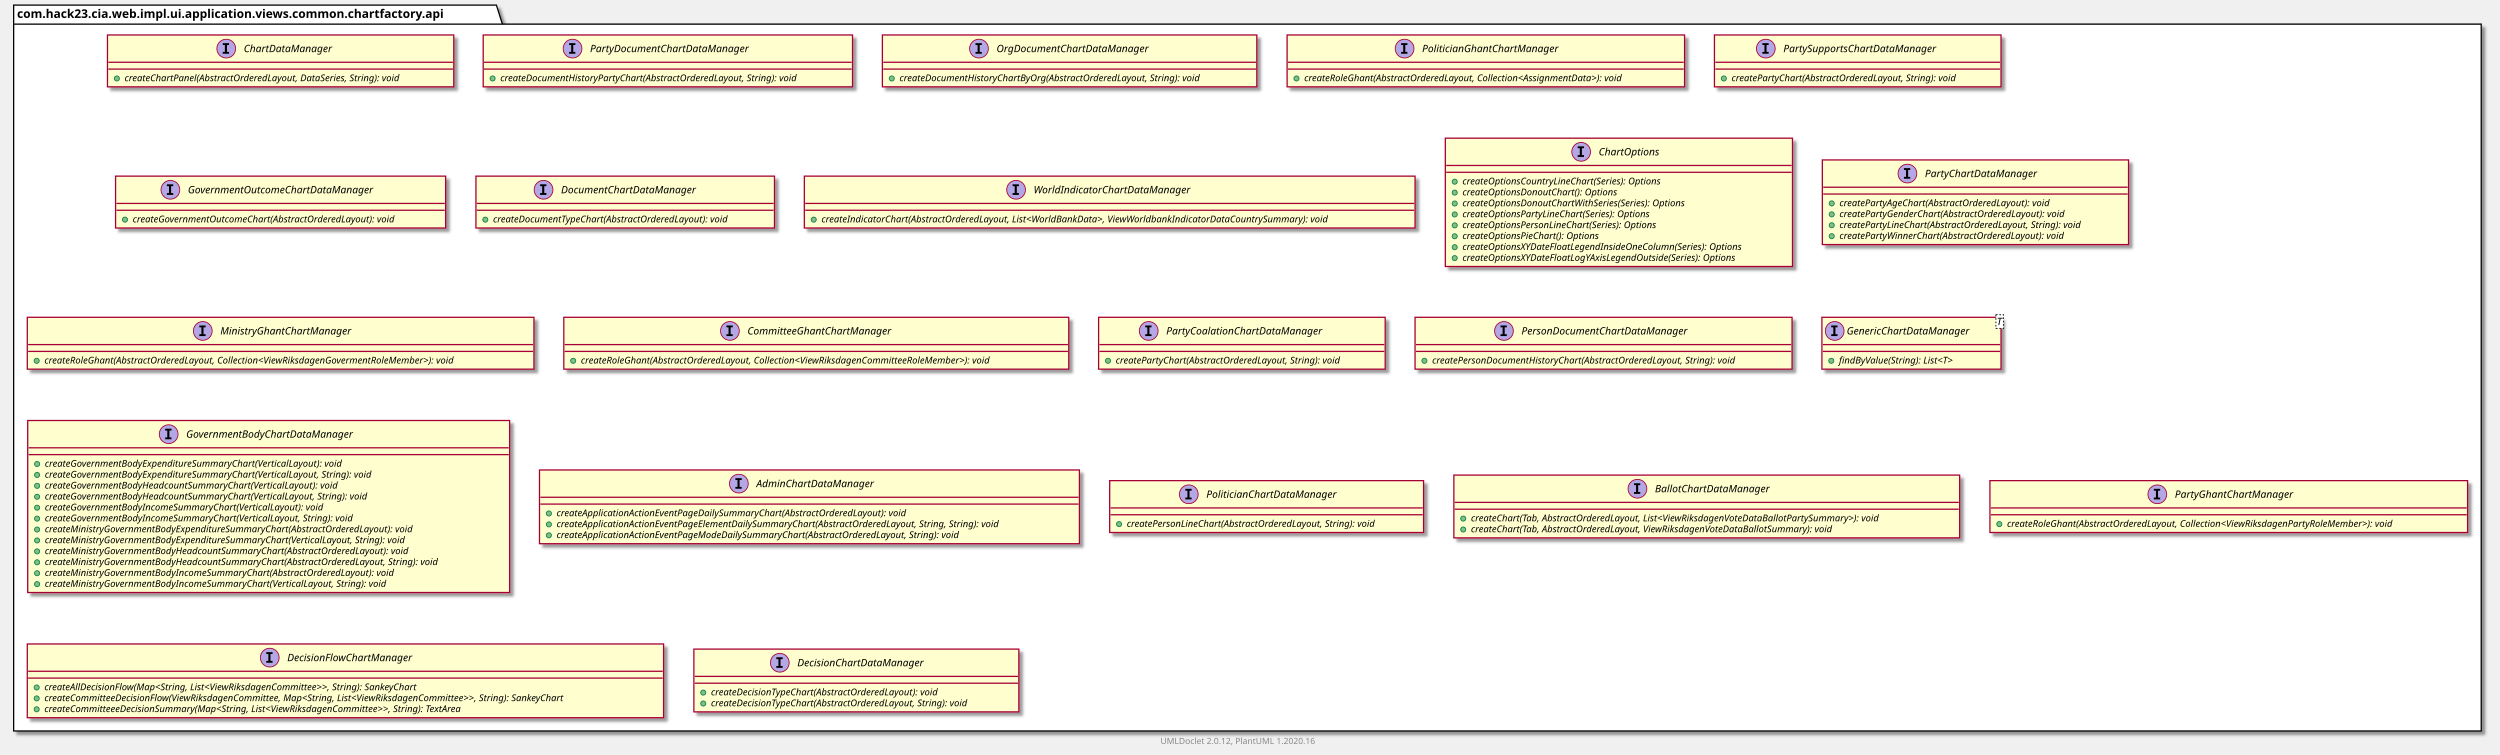
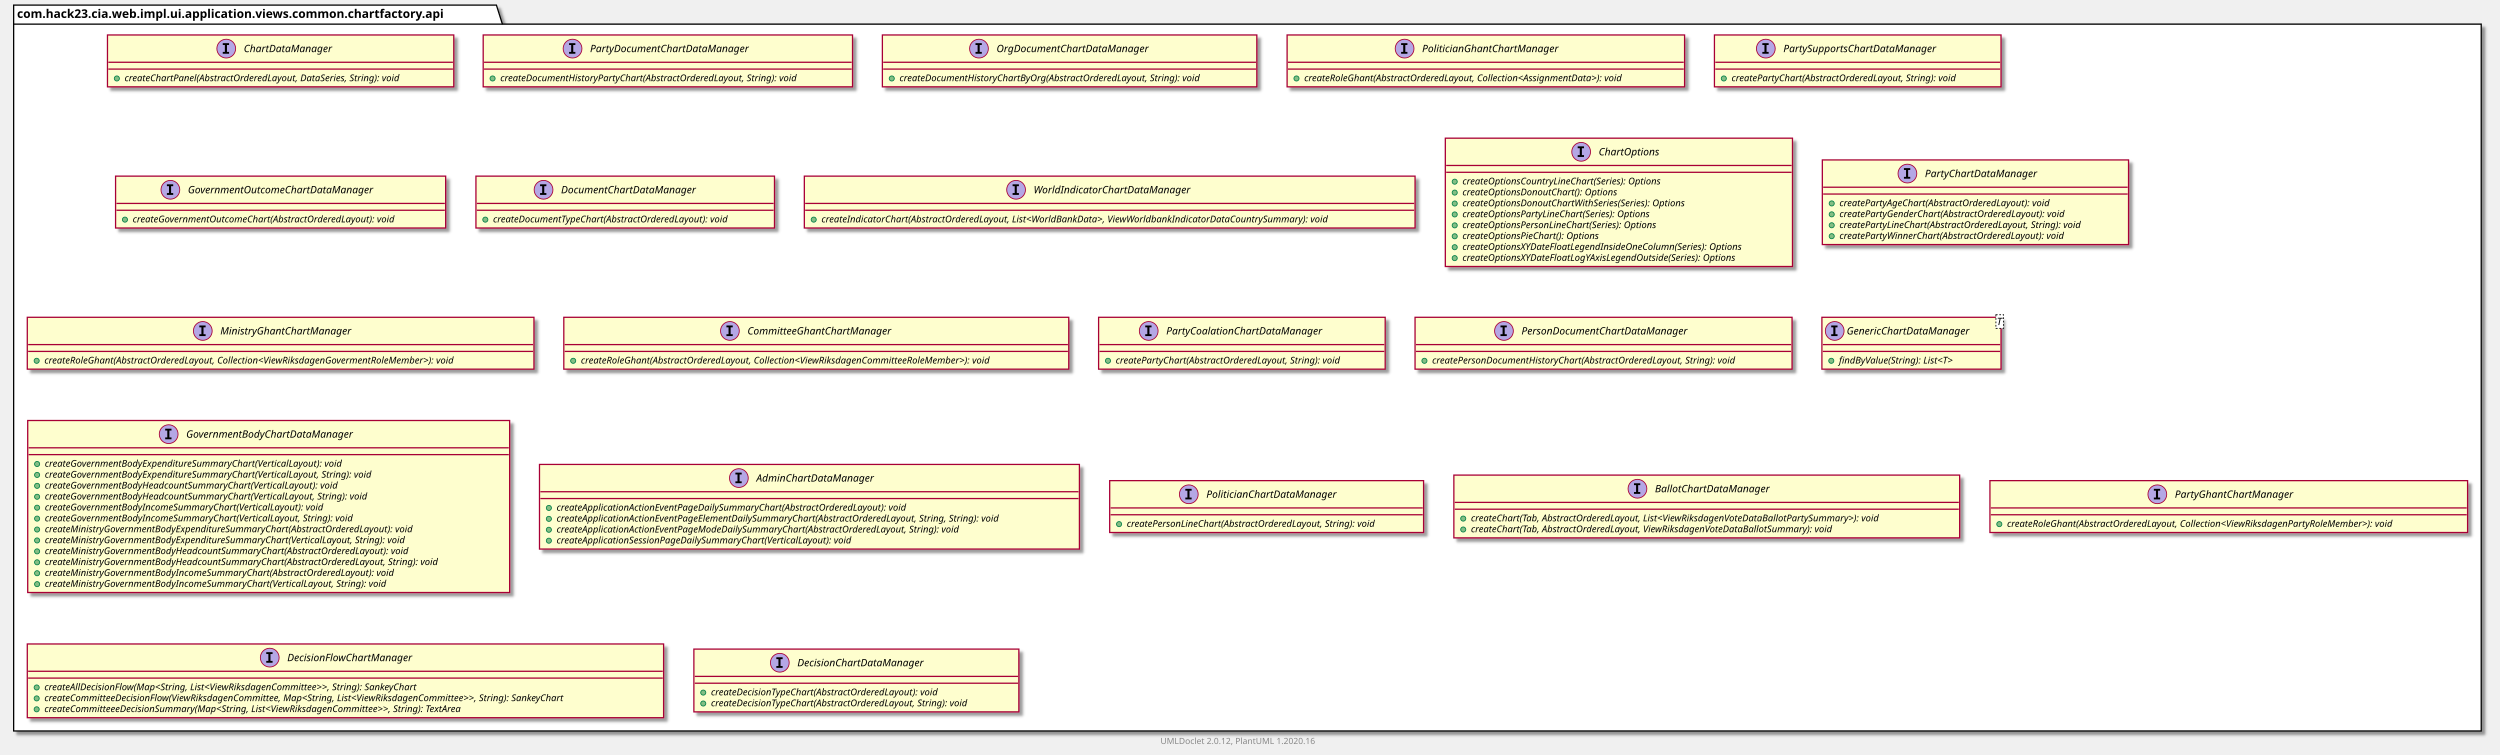
<svg xmlns="http://www.w3.org/2000/svg" xmlns:xlink="http://www.w3.org/1999/xlink" contentScriptType="application/ecmascript" contentStyleType="text/css" height="885px" preserveAspectRatio="none" style="width:2931px;height:885px;" version="1.1" viewBox="0 0 2931 885" width="2931px" zoomAndPan="magnify">
  <defs>
-     <filter height="300%" id="f14izfxw16un8t" width="300%" x="-1" y="-1">
+     <filter height="300%" id="fmtta8rznvios" width="300%" x="-1" y="-1">
      <feGaussianBlur result="blurOut" stdDeviation="2.0" />
      <feColorMatrix in="blurOut" result="blurOut2" type="matrix" values="0 0 0 0 0 0 0 0 0 0 0 0 0 0 0 0 0 0 .4 0" />
      <feOffset dx="4.0" dy="4.0" in="blurOut2" result="blurOut3" />
      <feBlend in="SourceGraphic" in2="blurOut3" mode="normal" />
    </filter>
  </defs>
  <g>
-     <polygon fill="#FFFFFF" filter="url(#f14izfxw16un8t)" points="16,6,582,6,589,28.297,2909,28.297,2909,857,16,857,16,6" style="stroke: #000000; stroke-width: 1.5;" />
+     <polygon fill="#FFFFFF" filter="url(#fmtta8rznvios)" points="16,6,582,6,589,28.297,2909,28.297,2909,857,16,857,16,6" style="stroke: #000000; stroke-width: 1.5;" />
    <line style="stroke: #000000; stroke-width: 1.5;" x1="16" x2="589" y1="28.297" y2="28.297" />
    <text fill="#000000" font-family="sans-serif" font-size="14" font-weight="bold" lengthAdjust="spacingAndGlyphs" textLength="560" x="20" y="20.995">com.hack23.cia.web.impl.ui.application.views.common.chartfactory.api</text>
    <a href="ChartDataManager.html" target="_top" title="ChartDataManager.html" xlink:actuate="onRequest" xlink:href="ChartDataManager.html" xlink:show="new" xlink:title="ChartDataManager.html" xlink:type="simple">
-       <rect codeLine="3" fill="#FEFECE" filter="url(#f14izfxw16un8t)" height="60.805" id="com.hack23.cia.web.impl.ui.application.views.common.chartfactory.api.ChartDataManager" style="stroke: #A80036; stroke-width: 1.5;" width="406" x="126" y="41" />
+       <rect codeLine="3" fill="#FEFECE" filter="url(#fmtta8rznvios)" height="60.805" id="com.hack23.cia.web.impl.ui.application.views.common.chartfactory.api.ChartDataManager" style="stroke: #A80036; stroke-width: 1.5;" width="406" x="126" y="41" />
      <ellipse cx="265.25" cy="57" fill="#B4A7E5" rx="11" ry="11" style="stroke: #A80036; stroke-width: 1.0;" />
      <path d="M261.172,52.766 L261.172,50.609 L268.562,50.609 L268.562,52.766 L266.094,52.766 L266.094,60.844 L268.562,60.844 L268.562,63 L261.172,63 L261.172,60.844 L263.641,60.844 L263.641,52.766 L261.172,52.766 Z " />
      <text fill="#000000" font-family="sans-serif" font-size="12" font-style="italic" lengthAdjust="spacingAndGlyphs" textLength="119" x="285.75" y="61.154">ChartDataManager</text>
      <line style="stroke: #A80036; stroke-width: 1.5;" x1="127" x2="531" y1="73" y2="73" />
      <line style="stroke: #A80036; stroke-width: 1.5;" x1="127" x2="531" y1="81" y2="81" />
      <ellipse cx="137" cy="92" fill="#84BE84" rx="3" ry="3" style="stroke: #038048; stroke-width: 1.0;" />
      <text fill="#000000" font-family="sans-serif" font-size="11" font-style="italic" lengthAdjust="spacingAndGlyphs" textLength="380" x="146" y="95.21">createChartPanel(AbstractOrderedLayout, DataSeries, String): void</text>
    </a>
    <a href="PartyDocumentChartDataManager.html" target="_top" title="PartyDocumentChartDataManager.html" xlink:actuate="onRequest" xlink:href="PartyDocumentChartDataManager.html" xlink:show="new" xlink:title="PartyDocumentChartDataManager.html" xlink:type="simple">
-       <rect codeLine="7" fill="#FEFECE" filter="url(#f14izfxw16un8t)" height="60.805" id="com.hack23.cia.web.impl.ui.application.views.common.chartfactory.api.PartyDocumentChartDataManager" style="stroke: #A80036; stroke-width: 1.5;" width="433" x="566.5" y="41" />
+       <rect codeLine="7" fill="#FEFECE" filter="url(#fmtta8rznvios)" height="60.805" id="com.hack23.cia.web.impl.ui.application.views.common.chartfactory.api.PartyDocumentChartDataManager" style="stroke: #A80036; stroke-width: 1.5;" width="433" x="566.5" y="41" />
      <ellipse cx="671.25" cy="57" fill="#B4A7E5" rx="11" ry="11" style="stroke: #A80036; stroke-width: 1.0;" />
      <path d="M667.172,52.766 L667.172,50.609 L674.562,50.609 L674.562,52.766 L672.094,52.766 L672.094,60.844 L674.562,60.844 L674.562,63 L667.172,63 L667.172,60.844 L669.641,60.844 L669.641,52.766 L667.172,52.766 Z " />
      <text fill="#000000" font-family="sans-serif" font-size="12" font-style="italic" lengthAdjust="spacingAndGlyphs" textLength="215" x="691.75" y="61.154">PartyDocumentChartDataManager</text>
      <line style="stroke: #A80036; stroke-width: 1.5;" x1="567.5" x2="998.5" y1="73" y2="73" />
      <line style="stroke: #A80036; stroke-width: 1.5;" x1="567.5" x2="998.5" y1="81" y2="81" />
      <ellipse cx="577.5" cy="92" fill="#84BE84" rx="3" ry="3" style="stroke: #038048; stroke-width: 1.0;" />
      <text fill="#000000" font-family="sans-serif" font-size="11" font-style="italic" lengthAdjust="spacingAndGlyphs" textLength="407" x="586.5" y="95.21">createDocumentHistoryPartyChart(AbstractOrderedLayout, String): void</text>
    </a>
    <a href="OrgDocumentChartDataManager.html" target="_top" title="OrgDocumentChartDataManager.html" xlink:actuate="onRequest" xlink:href="OrgDocumentChartDataManager.html" xlink:show="new" xlink:title="OrgDocumentChartDataManager.html" xlink:type="simple">
-       <rect codeLine="11" fill="#FEFECE" filter="url(#f14izfxw16un8t)" height="60.805" id="com.hack23.cia.web.impl.ui.application.views.common.chartfactory.api.OrgDocumentChartDataManager" style="stroke: #A80036; stroke-width: 1.5;" width="439" x="1034.5" y="41" />
+       <rect codeLine="11" fill="#FEFECE" filter="url(#fmtta8rznvios)" height="60.805" id="com.hack23.cia.web.impl.ui.application.views.common.chartfactory.api.OrgDocumentChartDataManager" style="stroke: #A80036; stroke-width: 1.5;" width="439" x="1034.5" y="41" />
      <ellipse cx="1147.75" cy="57" fill="#B4A7E5" rx="11" ry="11" style="stroke: #A80036; stroke-width: 1.0;" />
      <path d="M1143.672,52.766 L1143.672,50.609 L1151.062,50.609 L1151.062,52.766 L1148.594,52.766 L1148.594,60.844 L1151.062,60.844 L1151.062,63 L1143.672,63 L1143.672,60.844 L1146.141,60.844 L1146.141,52.766 L1143.672,52.766 Z " />
      <text fill="#000000" font-family="sans-serif" font-size="12" font-style="italic" lengthAdjust="spacingAndGlyphs" textLength="204" x="1168.25" y="61.154">OrgDocumentChartDataManager</text>
      <line style="stroke: #A80036; stroke-width: 1.5;" x1="1035.5" x2="1472.5" y1="73" y2="73" />
      <line style="stroke: #A80036; stroke-width: 1.5;" x1="1035.5" x2="1472.5" y1="81" y2="81" />
      <ellipse cx="1045.5" cy="92" fill="#84BE84" rx="3" ry="3" style="stroke: #038048; stroke-width: 1.0;" />
      <text fill="#000000" font-family="sans-serif" font-size="11" font-style="italic" lengthAdjust="spacingAndGlyphs" textLength="413" x="1054.5" y="95.21">createDocumentHistoryChartByOrg(AbstractOrderedLayout, String): void</text>
    </a>
    <a href="PoliticianGhantChartManager.html" target="_top" title="PoliticianGhantChartManager.html" xlink:actuate="onRequest" xlink:href="PoliticianGhantChartManager.html" xlink:show="new" xlink:title="PoliticianGhantChartManager.html" xlink:type="simple">
-       <rect codeLine="15" fill="#FEFECE" filter="url(#f14izfxw16un8t)" height="60.805" id="com.hack23.cia.web.impl.ui.application.views.common.chartfactory.api.PoliticianGhantChartManager" style="stroke: #A80036; stroke-width: 1.5;" width="466" x="1509" y="41" />
+       <rect codeLine="15" fill="#FEFECE" filter="url(#fmtta8rznvios)" height="60.805" id="com.hack23.cia.web.impl.ui.application.views.common.chartfactory.api.PoliticianGhantChartManager" style="stroke: #A80036; stroke-width: 1.5;" width="466" x="1509" y="41" />
      <ellipse cx="1646.75" cy="57" fill="#B4A7E5" rx="11" ry="11" style="stroke: #A80036; stroke-width: 1.0;" />
      <path d="M1642.672,52.766 L1642.672,50.609 L1650.062,50.609 L1650.062,52.766 L1647.594,52.766 L1647.594,60.844 L1650.062,60.844 L1650.062,63 L1642.672,63 L1642.672,60.844 L1645.141,60.844 L1645.141,52.766 L1642.672,52.766 Z " />
      <text fill="#000000" font-family="sans-serif" font-size="12" font-style="italic" lengthAdjust="spacingAndGlyphs" textLength="182" x="1667.25" y="61.154">PoliticianGhantChartManager</text>
      <line style="stroke: #A80036; stroke-width: 1.5;" x1="1510" x2="1974" y1="73" y2="73" />
      <line style="stroke: #A80036; stroke-width: 1.5;" x1="1510" x2="1974" y1="81" y2="81" />
      <ellipse cx="1520" cy="92" fill="#84BE84" rx="3" ry="3" style="stroke: #038048; stroke-width: 1.0;" />
      <text fill="#000000" font-family="sans-serif" font-size="11" font-style="italic" lengthAdjust="spacingAndGlyphs" textLength="440" x="1529" y="95.21">createRoleGhant(AbstractOrderedLayout, Collection&lt;AssignmentData&gt;): void</text>
    </a>
    <a href="PartySupportsChartDataManager.html" target="_top" title="PartySupportsChartDataManager.html" xlink:actuate="onRequest" xlink:href="PartySupportsChartDataManager.html" xlink:show="new" xlink:title="PartySupportsChartDataManager.html" xlink:type="simple">
-       <rect codeLine="19" fill="#FEFECE" filter="url(#f14izfxw16un8t)" height="60.805" id="com.hack23.cia.web.impl.ui.application.views.common.chartfactory.api.PartySupportsChartDataManager" style="stroke: #A80036; stroke-width: 1.5;" width="336" x="2010" y="41" />
+       <rect codeLine="19" fill="#FEFECE" filter="url(#fmtta8rznvios)" height="60.805" id="com.hack23.cia.web.impl.ui.application.views.common.chartfactory.api.PartySupportsChartDataManager" style="stroke: #A80036; stroke-width: 1.5;" width="336" x="2010" y="41" />
      <ellipse cx="2070.25" cy="57" fill="#B4A7E5" rx="11" ry="11" style="stroke: #A80036; stroke-width: 1.0;" />
      <path d="M2066.172,52.766 L2066.172,50.609 L2073.562,50.609 L2073.562,52.766 L2071.094,52.766 L2071.094,60.844 L2073.562,60.844 L2073.562,63 L2066.172,63 L2066.172,60.844 L2068.641,60.844 L2068.641,52.766 L2066.172,52.766 Z " />
      <text fill="#000000" font-family="sans-serif" font-size="12" font-style="italic" lengthAdjust="spacingAndGlyphs" textLength="207" x="2090.75" y="61.154">PartySupportsChartDataManager</text>
      <line style="stroke: #A80036; stroke-width: 1.5;" x1="2011" x2="2345" y1="73" y2="73" />
      <line style="stroke: #A80036; stroke-width: 1.5;" x1="2011" x2="2345" y1="81" y2="81" />
      <ellipse cx="2021" cy="92" fill="#84BE84" rx="3" ry="3" style="stroke: #038048; stroke-width: 1.0;" />
      <text fill="#000000" font-family="sans-serif" font-size="11" font-style="italic" lengthAdjust="spacingAndGlyphs" textLength="310" x="2030" y="95.21">createPartyChart(AbstractOrderedLayout, String): void</text>
    </a>
    <a href="GovernmentOutcomeChartDataManager.html" target="_top" title="GovernmentOutcomeChartDataManager.html" xlink:actuate="onRequest" xlink:href="GovernmentOutcomeChartDataManager.html" xlink:show="new" xlink:title="GovernmentOutcomeChartDataManager.html" xlink:type="simple">
-       <rect codeLine="23" fill="#FEFECE" filter="url(#f14izfxw16un8t)" height="60.805" id="com.hack23.cia.web.impl.ui.application.views.common.chartfactory.api.GovernmentOutcomeChartDataManager" style="stroke: #A80036; stroke-width: 1.5;" width="387" x="135.5" y="206.5" />
+       <rect codeLine="23" fill="#FEFECE" filter="url(#fmtta8rznvios)" height="60.805" id="com.hack23.cia.web.impl.ui.application.views.common.chartfactory.api.GovernmentOutcomeChartDataManager" style="stroke: #A80036; stroke-width: 1.5;" width="387" x="135.5" y="206.5" />
      <ellipse cx="199.75" cy="222.5" fill="#B4A7E5" rx="11" ry="11" style="stroke: #A80036; stroke-width: 1.0;" />
      <path d="M195.672,218.266 L195.672,216.109 L203.062,216.109 L203.062,218.266 L200.594,218.266 L200.594,226.344 L203.062,226.344 L203.062,228.5 L195.672,228.5 L195.672,226.344 L198.141,226.344 L198.141,218.266 L195.672,218.266 Z " />
      <text fill="#000000" font-family="sans-serif" font-size="12" font-style="italic" lengthAdjust="spacingAndGlyphs" textLength="250" x="220.25" y="226.654">GovernmentOutcomeChartDataManager</text>
      <line style="stroke: #A80036; stroke-width: 1.5;" x1="136.5" x2="521.5" y1="238.5" y2="238.5" />
      <line style="stroke: #A80036; stroke-width: 1.5;" x1="136.5" x2="521.5" y1="246.5" y2="246.5" />
      <ellipse cx="146.5" cy="257.5" fill="#84BE84" rx="3" ry="3" style="stroke: #038048; stroke-width: 1.0;" />
      <text fill="#000000" font-family="sans-serif" font-size="11" font-style="italic" lengthAdjust="spacingAndGlyphs" textLength="361" x="155.5" y="260.71">createGovernmentOutcomeChart(AbstractOrderedLayout): void</text>
    </a>
    <a href="DocumentChartDataManager.html" target="_top" title="DocumentChartDataManager.html" xlink:actuate="onRequest" xlink:href="DocumentChartDataManager.html" xlink:show="new" xlink:title="DocumentChartDataManager.html" xlink:type="simple">
-       <rect codeLine="27" fill="#FEFECE" filter="url(#f14izfxw16un8t)" height="60.805" id="com.hack23.cia.web.impl.ui.application.views.common.chartfactory.api.DocumentChartDataManager" style="stroke: #A80036; stroke-width: 1.5;" width="350" x="558" y="206.5" />
+       <rect codeLine="27" fill="#FEFECE" filter="url(#fmtta8rznvios)" height="60.805" id="com.hack23.cia.web.impl.ui.application.views.common.chartfactory.api.DocumentChartDataManager" style="stroke: #A80036; stroke-width: 1.5;" width="350" x="558" y="206.5" />
      <ellipse cx="637.25" cy="222.5" fill="#B4A7E5" rx="11" ry="11" style="stroke: #A80036; stroke-width: 1.0;" />
      <path d="M633.172,218.266 L633.172,216.109 L640.562,216.109 L640.562,218.266 L638.094,218.266 L638.094,226.344 L640.562,226.344 L640.562,228.5 L633.172,228.5 L633.172,226.344 L635.641,226.344 L635.641,218.266 L633.172,218.266 Z " />
      <text fill="#000000" font-family="sans-serif" font-size="12" font-style="italic" lengthAdjust="spacingAndGlyphs" textLength="183" x="657.75" y="226.654">DocumentChartDataManager</text>
      <line style="stroke: #A80036; stroke-width: 1.5;" x1="559" x2="907" y1="238.5" y2="238.5" />
      <line style="stroke: #A80036; stroke-width: 1.5;" x1="559" x2="907" y1="246.5" y2="246.5" />
      <ellipse cx="569" cy="257.5" fill="#84BE84" rx="3" ry="3" style="stroke: #038048; stroke-width: 1.0;" />
      <text fill="#000000" font-family="sans-serif" font-size="11" font-style="italic" lengthAdjust="spacingAndGlyphs" textLength="324" x="578" y="260.71">createDocumentTypeChart(AbstractOrderedLayout): void</text>
    </a>
    <a href="WorldIndicatorChartDataManager.html" target="_top" title="WorldIndicatorChartDataManager.html" xlink:actuate="onRequest" xlink:href="WorldIndicatorChartDataManager.html" xlink:show="new" xlink:title="WorldIndicatorChartDataManager.html" xlink:type="simple">
-       <rect codeLine="31" fill="#FEFECE" filter="url(#f14izfxw16un8t)" height="60.805" id="com.hack23.cia.web.impl.ui.application.views.common.chartfactory.api.WorldIndicatorChartDataManager" style="stroke: #A80036; stroke-width: 1.5;" width="716" x="943" y="206.5" />
+       <rect codeLine="31" fill="#FEFECE" filter="url(#fmtta8rznvios)" height="60.805" id="com.hack23.cia.web.impl.ui.application.views.common.chartfactory.api.WorldIndicatorChartDataManager" style="stroke: #A80036; stroke-width: 1.5;" width="716" x="943" y="206.5" />
      <ellipse cx="1191.25" cy="222.5" fill="#B4A7E5" rx="11" ry="11" style="stroke: #A80036; stroke-width: 1.0;" />
      <path d="M1187.172,218.266 L1187.172,216.109 L1194.562,216.109 L1194.562,218.266 L1192.094,218.266 L1192.094,226.344 L1194.562,226.344 L1194.562,228.5 L1187.172,228.5 L1187.172,226.344 L1189.641,226.344 L1189.641,218.266 L1187.172,218.266 Z " />
      <text fill="#000000" font-family="sans-serif" font-size="12" font-style="italic" lengthAdjust="spacingAndGlyphs" textLength="211" x="1211.75" y="226.654">WorldIndicatorChartDataManager</text>
      <line style="stroke: #A80036; stroke-width: 1.5;" x1="944" x2="1658" y1="238.5" y2="238.5" />
      <line style="stroke: #A80036; stroke-width: 1.5;" x1="944" x2="1658" y1="246.5" y2="246.5" />
      <ellipse cx="954" cy="257.5" fill="#84BE84" rx="3" ry="3" style="stroke: #038048; stroke-width: 1.0;" />
      <text fill="#000000" font-family="sans-serif" font-size="11" font-style="italic" lengthAdjust="spacingAndGlyphs" textLength="690" x="963" y="260.71">createIndicatorChart(AbstractOrderedLayout, List&lt;WorldBankData&gt;, ViewWorldbankIndicatorDataCountrySummary): void</text>
    </a>
    <a href="ChartOptions.html" target="_top" title="ChartOptions.html" xlink:actuate="onRequest" xlink:href="ChartOptions.html" xlink:show="new" xlink:title="ChartOptions.html" xlink:type="simple">
-       <rect codeLine="35" fill="#FEFECE" filter="url(#f14izfxw16un8t)" height="150.438" id="com.hack23.cia.web.impl.ui.application.views.common.chartfactory.api.ChartOptions" style="stroke: #A80036; stroke-width: 1.5;" width="407" x="1694.5" y="162" />
+       <rect codeLine="35" fill="#FEFECE" filter="url(#fmtta8rznvios)" height="150.438" id="com.hack23.cia.web.impl.ui.application.views.common.chartfactory.api.ChartOptions" style="stroke: #A80036; stroke-width: 1.5;" width="407" x="1694.5" y="162" />
      <ellipse cx="1853.75" cy="178" fill="#B4A7E5" rx="11" ry="11" style="stroke: #A80036; stroke-width: 1.0;" />
      <path d="M1849.672,173.766 L1849.672,171.609 L1857.062,171.609 L1857.062,173.766 L1854.594,173.766 L1854.594,181.844 L1857.062,181.844 L1857.062,184 L1849.672,184 L1849.672,181.844 L1852.141,181.844 L1852.141,173.766 L1849.672,173.766 Z " />
      <text fill="#000000" font-family="sans-serif" font-size="12" font-style="italic" lengthAdjust="spacingAndGlyphs" textLength="80" x="1874.25" y="182.154">ChartOptions</text>
      <line style="stroke: #A80036; stroke-width: 1.5;" x1="1695.5" x2="2100.5" y1="194" y2="194" />
      <line style="stroke: #A80036; stroke-width: 1.5;" x1="1695.5" x2="2100.5" y1="202" y2="202" />
      <ellipse cx="1705.5" cy="213" fill="#84BE84" rx="3" ry="3" style="stroke: #038048; stroke-width: 1.0;" />
      <text fill="#000000" font-family="sans-serif" font-size="11" font-style="italic" lengthAdjust="spacingAndGlyphs" textLength="272" x="1714.5" y="216.21">createOptionsCountryLineChart(Series): Options</text>
      <ellipse cx="1705.5" cy="225.805" fill="#84BE84" rx="3" ry="3" style="stroke: #038048; stroke-width: 1.0;" />
      <text fill="#000000" font-family="sans-serif" font-size="11" font-style="italic" lengthAdjust="spacingAndGlyphs" textLength="209" x="1714.5" y="229.015">createOptionsDonoutChart(): Options</text>
      <ellipse cx="1705.5" cy="238.609" fill="#84BE84" rx="3" ry="3" style="stroke: #038048; stroke-width: 1.0;" />
      <text fill="#000000" font-family="sans-serif" font-size="11" font-style="italic" lengthAdjust="spacingAndGlyphs" textLength="304" x="1714.5" y="241.82">createOptionsDonoutChartWithSeries(Series): Options</text>
      <ellipse cx="1705.5" cy="251.414" fill="#84BE84" rx="3" ry="3" style="stroke: #038048; stroke-width: 1.0;" />
      <text fill="#000000" font-family="sans-serif" font-size="11" font-style="italic" lengthAdjust="spacingAndGlyphs" textLength="257" x="1714.5" y="254.625">createOptionsPartyLineChart(Series): Options</text>
      <ellipse cx="1705.5" cy="264.219" fill="#84BE84" rx="3" ry="3" style="stroke: #038048; stroke-width: 1.0;" />
      <text fill="#000000" font-family="sans-serif" font-size="11" font-style="italic" lengthAdjust="spacingAndGlyphs" textLength="266" x="1714.5" y="267.429">createOptionsPersonLineChart(Series): Options</text>
      <ellipse cx="1705.5" cy="277.023" fill="#84BE84" rx="3" ry="3" style="stroke: #038048; stroke-width: 1.0;" />
      <text fill="#000000" font-family="sans-serif" font-size="11" font-style="italic" lengthAdjust="spacingAndGlyphs" textLength="186" x="1714.5" y="280.234">createOptionsPieChart(): Options</text>
      <ellipse cx="1705.5" cy="289.828" fill="#84BE84" rx="3" ry="3" style="stroke: #038048; stroke-width: 1.0;" />
      <text fill="#000000" font-family="sans-serif" font-size="11" font-style="italic" lengthAdjust="spacingAndGlyphs" textLength="381" x="1714.5" y="293.039">createOptionsXYDateFloatLegendInsideOneColumn(Series): Options</text>
      <ellipse cx="1705.5" cy="302.633" fill="#84BE84" rx="3" ry="3" style="stroke: #038048; stroke-width: 1.0;" />
      <text fill="#000000" font-family="sans-serif" font-size="11" font-style="italic" lengthAdjust="spacingAndGlyphs" textLength="376" x="1714.5" y="305.843">createOptionsXYDateFloatLogYAxisLegendOutside(Series): Options</text>
    </a>
    <a href="PartyChartDataManager.html" target="_top" title="PartyChartDataManager.html" xlink:actuate="onRequest" xlink:href="PartyChartDataManager.html" xlink:show="new" xlink:title="PartyChartDataManager.html" xlink:type="simple">
-       <rect codeLine="46" fill="#FEFECE" filter="url(#f14izfxw16un8t)" height="99.219" id="com.hack23.cia.web.impl.ui.application.views.common.chartfactory.api.PartyChartDataManager" style="stroke: #A80036; stroke-width: 1.5;" width="359" x="2136.5" y="187.5" />
+       <rect codeLine="46" fill="#FEFECE" filter="url(#fmtta8rznvios)" height="99.219" id="com.hack23.cia.web.impl.ui.application.views.common.chartfactory.api.PartyChartDataManager" style="stroke: #A80036; stroke-width: 1.5;" width="359" x="2136.5" y="187.5" />
      <ellipse cx="2236.25" cy="203.5" fill="#B4A7E5" rx="11" ry="11" style="stroke: #A80036; stroke-width: 1.0;" />
      <path d="M2232.172,199.266 L2232.172,197.109 L2239.562,197.109 L2239.562,199.266 L2237.094,199.266 L2237.094,207.344 L2239.562,207.344 L2239.562,209.5 L2232.172,209.5 L2232.172,207.344 L2234.641,207.344 L2234.641,199.266 L2232.172,199.266 Z " />
      <text fill="#000000" font-family="sans-serif" font-size="12" font-style="italic" lengthAdjust="spacingAndGlyphs" textLength="151" x="2256.75" y="207.654">PartyChartDataManager</text>
      <line style="stroke: #A80036; stroke-width: 1.5;" x1="2137.5" x2="2494.5" y1="219.5" y2="219.5" />
      <line style="stroke: #A80036; stroke-width: 1.5;" x1="2137.5" x2="2494.5" y1="227.5" y2="227.5" />
      <ellipse cx="2147.5" cy="238.5" fill="#84BE84" rx="3" ry="3" style="stroke: #038048; stroke-width: 1.0;" />
      <text fill="#000000" font-family="sans-serif" font-size="11" font-style="italic" lengthAdjust="spacingAndGlyphs" textLength="291" x="2156.5" y="241.71">createPartyAgeChart(AbstractOrderedLayout): void</text>
      <ellipse cx="2147.5" cy="251.305" fill="#84BE84" rx="3" ry="3" style="stroke: #038048; stroke-width: 1.0;" />
      <text fill="#000000" font-family="sans-serif" font-size="11" font-style="italic" lengthAdjust="spacingAndGlyphs" textLength="311" x="2156.5" y="254.515">createPartyGenderChart(AbstractOrderedLayout): void</text>
      <ellipse cx="2147.5" cy="264.109" fill="#84BE84" rx="3" ry="3" style="stroke: #038048; stroke-width: 1.0;" />
      <text fill="#000000" font-family="sans-serif" font-size="11" font-style="italic" lengthAdjust="spacingAndGlyphs" textLength="333" x="2156.5" y="267.32">createPartyLineChart(AbstractOrderedLayout, String): void</text>
      <ellipse cx="2147.5" cy="276.914" fill="#84BE84" rx="3" ry="3" style="stroke: #038048; stroke-width: 1.0;" />
      <text fill="#000000" font-family="sans-serif" font-size="11" font-style="italic" lengthAdjust="spacingAndGlyphs" textLength="309" x="2156.5" y="280.125">createPartyWinnerChart(AbstractOrderedLayout): void</text>
    </a>
    <a href="MinistryGhantChartManager.html" target="_top" title="MinistryGhantChartManager.html" xlink:actuate="onRequest" xlink:href="MinistryGhantChartManager.html" xlink:show="new" xlink:title="MinistryGhantChartManager.html" xlink:type="simple">
-       <rect codeLine="53" fill="#FEFECE" filter="url(#f14izfxw16un8t)" height="60.805" id="com.hack23.cia.web.impl.ui.application.views.common.chartfactory.api.MinistryGhantChartManager" style="stroke: #A80036; stroke-width: 1.5;" width="594" x="32" y="372" />
+       <rect codeLine="53" fill="#FEFECE" filter="url(#fmtta8rznvios)" height="60.805" id="com.hack23.cia.web.impl.ui.application.views.common.chartfactory.api.MinistryGhantChartManager" style="stroke: #A80036; stroke-width: 1.5;" width="594" x="32" y="372" />
      <ellipse cx="237.75" cy="388" fill="#B4A7E5" rx="11" ry="11" style="stroke: #A80036; stroke-width: 1.0;" />
      <path d="M233.672,383.766 L233.672,381.609 L241.062,381.609 L241.062,383.766 L238.594,383.766 L238.594,391.844 L241.062,391.844 L241.062,394 L233.672,394 L233.672,391.844 L236.141,391.844 L236.141,383.766 L233.672,383.766 Z " />
      <text fill="#000000" font-family="sans-serif" font-size="12" font-style="italic" lengthAdjust="spacingAndGlyphs" textLength="174" x="258.25" y="392.154">MinistryGhantChartManager</text>
      <line style="stroke: #A80036; stroke-width: 1.5;" x1="33" x2="625" y1="404" y2="404" />
      <line style="stroke: #A80036; stroke-width: 1.5;" x1="33" x2="625" y1="412" y2="412" />
      <ellipse cx="43" cy="423" fill="#84BE84" rx="3" ry="3" style="stroke: #038048; stroke-width: 1.0;" />
      <text fill="#000000" font-family="sans-serif" font-size="11" font-style="italic" lengthAdjust="spacingAndGlyphs" textLength="568" x="52" y="426.21">createRoleGhant(AbstractOrderedLayout, Collection&lt;ViewRiksdagenGovermentRoleMember&gt;): void</text>
    </a>
    <a href="CommitteeGhantChartManager.html" target="_top" title="CommitteeGhantChartManager.html" xlink:actuate="onRequest" xlink:href="CommitteeGhantChartManager.html" xlink:show="new" xlink:title="CommitteeGhantChartManager.html" xlink:type="simple">
-       <rect codeLine="57" fill="#FEFECE" filter="url(#f14izfxw16un8t)" height="60.805" id="com.hack23.cia.web.impl.ui.application.views.common.chartfactory.api.CommitteeGhantChartManager" style="stroke: #A80036; stroke-width: 1.5;" width="592" x="661" y="372" />
+       <rect codeLine="57" fill="#FEFECE" filter="url(#fmtta8rznvios)" height="60.805" id="com.hack23.cia.web.impl.ui.application.views.common.chartfactory.api.CommitteeGhantChartManager" style="stroke: #A80036; stroke-width: 1.5;" width="592" x="661" y="372" />
      <ellipse cx="855.75" cy="388" fill="#B4A7E5" rx="11" ry="11" style="stroke: #A80036; stroke-width: 1.0;" />
      <path d="M851.672,383.766 L851.672,381.609 L859.062,381.609 L859.062,383.766 L856.594,383.766 L856.594,391.844 L859.062,391.844 L859.062,394 L851.672,394 L851.672,391.844 L854.141,391.844 L854.141,383.766 L851.672,383.766 Z " />
      <text fill="#000000" font-family="sans-serif" font-size="12" font-style="italic" lengthAdjust="spacingAndGlyphs" textLength="194" x="876.25" y="392.154">CommitteeGhantChartManager</text>
      <line style="stroke: #A80036; stroke-width: 1.5;" x1="662" x2="1252" y1="404" y2="404" />
      <line style="stroke: #A80036; stroke-width: 1.5;" x1="662" x2="1252" y1="412" y2="412" />
      <ellipse cx="672" cy="423" fill="#84BE84" rx="3" ry="3" style="stroke: #038048; stroke-width: 1.0;" />
      <text fill="#000000" font-family="sans-serif" font-size="11" font-style="italic" lengthAdjust="spacingAndGlyphs" textLength="566" x="681" y="426.21">createRoleGhant(AbstractOrderedLayout, Collection&lt;ViewRiksdagenCommitteeRoleMember&gt;): void</text>
    </a>
    <a href="PartyCoalationChartDataManager.html" target="_top" title="PartyCoalationChartDataManager.html" xlink:actuate="onRequest" xlink:href="PartyCoalationChartDataManager.html" xlink:show="new" xlink:title="PartyCoalationChartDataManager.html" xlink:type="simple">
-       <rect codeLine="61" fill="#FEFECE" filter="url(#f14izfxw16un8t)" height="60.805" id="com.hack23.cia.web.impl.ui.application.views.common.chartfactory.api.PartyCoalationChartDataManager" style="stroke: #A80036; stroke-width: 1.5;" width="336" x="1288" y="372" />
+       <rect codeLine="61" fill="#FEFECE" filter="url(#fmtta8rznvios)" height="60.805" id="com.hack23.cia.web.impl.ui.application.views.common.chartfactory.api.PartyCoalationChartDataManager" style="stroke: #A80036; stroke-width: 1.5;" width="336" x="1288" y="372" />
      <ellipse cx="1346.75" cy="388" fill="#B4A7E5" rx="11" ry="11" style="stroke: #A80036; stroke-width: 1.0;" />
      <path d="M1342.672,383.766 L1342.672,381.609 L1350.062,381.609 L1350.062,383.766 L1347.594,383.766 L1347.594,391.844 L1350.062,391.844 L1350.062,394 L1342.672,394 L1342.672,391.844 L1345.141,391.844 L1345.141,383.766 L1342.672,383.766 Z " />
      <text fill="#000000" font-family="sans-serif" font-size="12" font-style="italic" lengthAdjust="spacingAndGlyphs" textLength="210" x="1367.25" y="392.154">PartyCoalationChartDataManager</text>
      <line style="stroke: #A80036; stroke-width: 1.5;" x1="1289" x2="1623" y1="404" y2="404" />
      <line style="stroke: #A80036; stroke-width: 1.5;" x1="1289" x2="1623" y1="412" y2="412" />
      <ellipse cx="1299" cy="423" fill="#84BE84" rx="3" ry="3" style="stroke: #038048; stroke-width: 1.0;" />
      <text fill="#000000" font-family="sans-serif" font-size="11" font-style="italic" lengthAdjust="spacingAndGlyphs" textLength="310" x="1308" y="426.21">createPartyChart(AbstractOrderedLayout, String): void</text>
    </a>
    <a href="PersonDocumentChartDataManager.html" target="_top" title="PersonDocumentChartDataManager.html" xlink:actuate="onRequest" xlink:href="PersonDocumentChartDataManager.html" xlink:show="new" xlink:title="PersonDocumentChartDataManager.html" xlink:type="simple">
-       <rect codeLine="65" fill="#FEFECE" filter="url(#f14izfxw16un8t)" height="60.805" id="com.hack23.cia.web.impl.ui.application.views.common.chartfactory.api.PersonDocumentChartDataManager" style="stroke: #A80036; stroke-width: 1.5;" width="442" x="1659" y="372" />
+       <rect codeLine="65" fill="#FEFECE" filter="url(#fmtta8rznvios)" height="60.805" id="com.hack23.cia.web.impl.ui.application.views.common.chartfactory.api.PersonDocumentChartDataManager" style="stroke: #A80036; stroke-width: 1.5;" width="442" x="1659" y="372" />
      <ellipse cx="1763.25" cy="388" fill="#B4A7E5" rx="11" ry="11" style="stroke: #A80036; stroke-width: 1.0;" />
      <path d="M1759.172,383.766 L1759.172,381.609 L1766.562,381.609 L1766.562,383.766 L1764.094,383.766 L1764.094,391.844 L1766.562,391.844 L1766.562,394 L1759.172,394 L1759.172,391.844 L1761.641,391.844 L1761.641,383.766 L1759.172,383.766 Z " />
      <text fill="#000000" font-family="sans-serif" font-size="12" font-style="italic" lengthAdjust="spacingAndGlyphs" textLength="225" x="1783.75" y="392.154">PersonDocumentChartDataManager</text>
      <line style="stroke: #A80036; stroke-width: 1.5;" x1="1660" x2="2100" y1="404" y2="404" />
      <line style="stroke: #A80036; stroke-width: 1.5;" x1="1660" x2="2100" y1="412" y2="412" />
      <ellipse cx="1670" cy="423" fill="#84BE84" rx="3" ry="3" style="stroke: #038048; stroke-width: 1.0;" />
      <text fill="#000000" font-family="sans-serif" font-size="11" font-style="italic" lengthAdjust="spacingAndGlyphs" textLength="416" x="1679" y="426.21">createPersonDocumentHistoryChart(AbstractOrderedLayout, String): void</text>
    </a>
    <a href="GenericChartDataManager.html" target="_top" title="GenericChartDataManager.html" xlink:actuate="onRequest" xlink:href="GenericChartDataManager.html" xlink:show="new" xlink:title="GenericChartDataManager.html" xlink:type="simple">
-       <rect codeLine="69" fill="#FEFECE" filter="url(#f14izfxw16un8t)" height="60.805" id="com.hack23.cia.web.impl.ui.application.views.common.chartfactory.api.GenericChartDataManager" style="stroke: #A80036; stroke-width: 1.5;" width="210" x="2136" y="372" />
+       <rect codeLine="69" fill="#FEFECE" filter="url(#fmtta8rznvios)" height="60.805" id="com.hack23.cia.web.impl.ui.application.views.common.chartfactory.api.GenericChartDataManager" style="stroke: #A80036; stroke-width: 1.5;" width="210" x="2136" y="372" />
      <ellipse cx="2151" cy="388" fill="#B4A7E5" rx="11" ry="11" style="stroke: #A80036; stroke-width: 1.0;" />
      <path d="M2146.922,383.766 L2146.922,381.609 L2154.312,381.609 L2154.312,383.766 L2151.844,383.766 L2151.844,391.844 L2154.312,391.844 L2154.312,394 L2146.922,394 L2146.922,391.844 L2149.391,391.844 L2149.391,383.766 L2146.922,383.766 Z " />
      <text fill="#000000" font-family="sans-serif" font-size="12" font-style="italic" lengthAdjust="spacingAndGlyphs" textLength="167" x="2165" y="392.154">GenericChartDataManager</text>
      <rect fill="#FFFFFF" height="15.969" style="stroke: #000000; stroke-width: 1.0; stroke-dasharray: 2.0,2.0;" width="9" x="2340" y="369" />
      <text fill="#000000" font-family="sans-serif" font-size="12" font-style="italic" lengthAdjust="spacingAndGlyphs" textLength="7" x="2341" y="381.139">T</text>
      <line style="stroke: #A80036; stroke-width: 1.5;" x1="2137" x2="2345" y1="404" y2="404" />
      <line style="stroke: #A80036; stroke-width: 1.5;" x1="2137" x2="2345" y1="412" y2="412" />
      <ellipse cx="2147" cy="423" fill="#84BE84" rx="3" ry="3" style="stroke: #038048; stroke-width: 1.0;" />
      <text fill="#000000" font-family="sans-serif" font-size="11" font-style="italic" lengthAdjust="spacingAndGlyphs" textLength="161" x="2156" y="426.21">findByValue(String): List&lt;T&gt;</text>
    </a>
    <a href="GovernmentBodyChartDataManager.html" target="_top" title="GovernmentBodyChartDataManager.html" xlink:actuate="onRequest" xlink:href="GovernmentBodyChartDataManager.html" xlink:show="new" xlink:title="GovernmentBodyChartDataManager.html" xlink:type="simple">
-       <rect codeLine="73" fill="#FEFECE" filter="url(#f14izfxw16un8t)" height="201.656" id="com.hack23.cia.web.impl.ui.application.views.common.chartfactory.api.GovernmentBodyChartDataManager" style="stroke: #A80036; stroke-width: 1.5;" width="565" x="32.5" y="493" />
+       <rect codeLine="73" fill="#FEFECE" filter="url(#fmtta8rznvios)" height="201.656" id="com.hack23.cia.web.impl.ui.application.views.common.chartfactory.api.GovernmentBodyChartDataManager" style="stroke: #A80036; stroke-width: 1.5;" width="565" x="32.5" y="493" />
      <ellipse cx="197.75" cy="509" fill="#B4A7E5" rx="11" ry="11" style="stroke: #A80036; stroke-width: 1.0;" />
      <path d="M193.672,504.766 L193.672,502.609 L201.062,502.609 L201.062,504.766 L198.594,504.766 L198.594,512.844 L201.062,512.844 L201.062,515 L193.672,515 L193.672,512.844 L196.141,512.844 L196.141,504.766 L193.672,504.766 Z " />
      <text fill="#000000" font-family="sans-serif" font-size="12" font-style="italic" lengthAdjust="spacingAndGlyphs" textLength="226" x="218.25" y="513.154">GovernmentBodyChartDataManager</text>
      <line style="stroke: #A80036; stroke-width: 1.5;" x1="33.5" x2="596.5" y1="525" y2="525" />
      <line style="stroke: #A80036; stroke-width: 1.5;" x1="33.5" x2="596.5" y1="533" y2="533" />
      <ellipse cx="43.5" cy="544" fill="#84BE84" rx="3" ry="3" style="stroke: #038048; stroke-width: 1.0;" />
      <text fill="#000000" font-family="sans-serif" font-size="11" font-style="italic" lengthAdjust="spacingAndGlyphs" textLength="411" x="52.5" y="547.21">createGovernmentBodyExpenditureSummaryChart(VerticalLayout): void</text>
      <ellipse cx="43.5" cy="556.805" fill="#84BE84" rx="3" ry="3" style="stroke: #038048; stroke-width: 1.0;" />
      <text fill="#000000" font-family="sans-serif" font-size="11" font-style="italic" lengthAdjust="spacingAndGlyphs" textLength="452" x="52.5" y="560.015">createGovernmentBodyExpenditureSummaryChart(VerticalLayout, String): void</text>
      <ellipse cx="43.5" cy="569.609" fill="#84BE84" rx="3" ry="3" style="stroke: #038048; stroke-width: 1.0;" />
      <text fill="#000000" font-family="sans-serif" font-size="11" font-style="italic" lengthAdjust="spacingAndGlyphs" textLength="403" x="52.5" y="572.82">createGovernmentBodyHeadcountSummaryChart(VerticalLayout): void</text>
      <ellipse cx="43.5" cy="582.414" fill="#84BE84" rx="3" ry="3" style="stroke: #038048; stroke-width: 1.0;" />
      <text fill="#000000" font-family="sans-serif" font-size="11" font-style="italic" lengthAdjust="spacingAndGlyphs" textLength="444" x="52.5" y="585.625">createGovernmentBodyHeadcountSummaryChart(VerticalLayout, String): void</text>
      <ellipse cx="43.5" cy="595.219" fill="#84BE84" rx="3" ry="3" style="stroke: #038048; stroke-width: 1.0;" />
      <text fill="#000000" font-family="sans-serif" font-size="11" font-style="italic" lengthAdjust="spacingAndGlyphs" textLength="384" x="52.5" y="598.429">createGovernmentBodyIncomeSummaryChart(VerticalLayout): void</text>
      <ellipse cx="43.5" cy="608.023" fill="#84BE84" rx="3" ry="3" style="stroke: #038048; stroke-width: 1.0;" />
      <text fill="#000000" font-family="sans-serif" font-size="11" font-style="italic" lengthAdjust="spacingAndGlyphs" textLength="425" x="52.5" y="611.234">createGovernmentBodyIncomeSummaryChart(VerticalLayout, String): void</text>
      <ellipse cx="43.5" cy="620.828" fill="#84BE84" rx="3" ry="3" style="stroke: #038048; stroke-width: 1.0;" />
      <text fill="#000000" font-family="sans-serif" font-size="11" font-style="italic" lengthAdjust="spacingAndGlyphs" textLength="506" x="52.5" y="624.039">createMinistryGovernmentBodyExpenditureSummaryChart(AbstractOrderedLayout): void</text>
      <ellipse cx="43.5" cy="633.633" fill="#84BE84" rx="3" ry="3" style="stroke: #038048; stroke-width: 1.0;" />
      <text fill="#000000" font-family="sans-serif" font-size="11" font-style="italic" lengthAdjust="spacingAndGlyphs" textLength="496" x="52.5" y="636.843">createMinistryGovernmentBodyExpenditureSummaryChart(VerticalLayout, String): void</text>
      <ellipse cx="43.5" cy="646.438" fill="#84BE84" rx="3" ry="3" style="stroke: #038048; stroke-width: 1.0;" />
      <text fill="#000000" font-family="sans-serif" font-size="11" font-style="italic" lengthAdjust="spacingAndGlyphs" textLength="498" x="52.5" y="649.648">createMinistryGovernmentBodyHeadcountSummaryChart(AbstractOrderedLayout): void</text>
      <ellipse cx="43.5" cy="659.242" fill="#84BE84" rx="3" ry="3" style="stroke: #038048; stroke-width: 1.0;" />
      <text fill="#000000" font-family="sans-serif" font-size="11" font-style="italic" lengthAdjust="spacingAndGlyphs" textLength="539" x="52.5" y="662.453">createMinistryGovernmentBodyHeadcountSummaryChart(AbstractOrderedLayout, String): void</text>
      <ellipse cx="43.5" cy="672.047" fill="#84BE84" rx="3" ry="3" style="stroke: #038048; stroke-width: 1.0;" />
      <text fill="#000000" font-family="sans-serif" font-size="11" font-style="italic" lengthAdjust="spacingAndGlyphs" textLength="479" x="52.5" y="675.257">createMinistryGovernmentBodyIncomeSummaryChart(AbstractOrderedLayout): void</text>
      <ellipse cx="43.5" cy="684.852" fill="#84BE84" rx="3" ry="3" style="stroke: #038048; stroke-width: 1.0;" />
      <text fill="#000000" font-family="sans-serif" font-size="11" font-style="italic" lengthAdjust="spacingAndGlyphs" textLength="469" x="52.5" y="688.062">createMinistryGovernmentBodyIncomeSummaryChart(VerticalLayout, String): void</text>
    </a>
    <a href="AdminChartDataManager.html" target="_top" title="AdminChartDataManager.html" xlink:actuate="onRequest" xlink:href="AdminChartDataManager.html" xlink:show="new" xlink:title="AdminChartDataManager.html" xlink:type="simple">
-       <rect codeLine="88" fill="#FEFECE" filter="url(#f14izfxw16un8t)" height="86.414" id="com.hack23.cia.web.impl.ui.application.views.common.chartfactory.api.AdminChartDataManager" style="stroke: #A80036; stroke-width: 1.5;" width="633" x="632.5" y="551" />
-       <ellipse cx="866.25" cy="567" fill="#B4A7E5" rx="11" ry="11" style="stroke: #A80036; stroke-width: 1.0;" />
-       <path d="M862.172,562.766 L862.172,560.609 L869.562,560.609 L869.562,562.766 L867.094,562.766 L867.094,570.844 L869.562,570.844 L869.562,573 L862.172,573 L862.172,570.844 L864.641,570.844 L864.641,562.766 L862.172,562.766 Z " />
-       <text fill="#000000" font-family="sans-serif" font-size="12" font-style="italic" lengthAdjust="spacingAndGlyphs" textLength="157" x="886.75" y="571.154">AdminChartDataManager</text>
-       <line style="stroke: #A80036; stroke-width: 1.5;" x1="633.5" x2="1264.5" y1="583" y2="583" />
-       <line style="stroke: #A80036; stroke-width: 1.5;" x1="633.5" x2="1264.5" y1="591" y2="591" />
-       <ellipse cx="643.5" cy="602" fill="#84BE84" rx="3" ry="3" style="stroke: #038048; stroke-width: 1.0;" />
-       <text fill="#000000" font-family="sans-serif" font-size="11" font-style="italic" lengthAdjust="spacingAndGlyphs" textLength="479" x="652.5" y="605.21">createApplicationActionEventPageDailySummaryChart(AbstractOrderedLayout): void</text>
-       <ellipse cx="643.5" cy="614.805" fill="#84BE84" rx="3" ry="3" style="stroke: #038048; stroke-width: 1.0;" />
-       <text fill="#000000" font-family="sans-serif" font-size="11" font-style="italic" lengthAdjust="spacingAndGlyphs" textLength="607" x="652.5" y="618.015">createApplicationActionEventPageElementDailySummaryChart(AbstractOrderedLayout, String, String): void</text>
-       <ellipse cx="643.5" cy="627.609" fill="#84BE84" rx="3" ry="3" style="stroke: #038048; stroke-width: 1.0;" />
-       <text fill="#000000" font-family="sans-serif" font-size="11" font-style="italic" lengthAdjust="spacingAndGlyphs" textLength="550" x="652.5" y="630.82">createApplicationActionEventPageModeDailySummaryChart(AbstractOrderedLayout, String): void</text>
+       <rect codeLine="88" fill="#FEFECE" filter="url(#fmtta8rznvios)" height="99.219" id="com.hack23.cia.web.impl.ui.application.views.common.chartfactory.api.AdminChartDataManager" style="stroke: #A80036; stroke-width: 1.5;" width="633" x="632.5" y="544.5" />
+       <ellipse cx="866.25" cy="560.5" fill="#B4A7E5" rx="11" ry="11" style="stroke: #A80036; stroke-width: 1.0;" />
+       <path d="M862.172,556.266 L862.172,554.109 L869.562,554.109 L869.562,556.266 L867.094,556.266 L867.094,564.344 L869.562,564.344 L869.562,566.5 L862.172,566.5 L862.172,564.344 L864.641,564.344 L864.641,556.266 L862.172,556.266 Z " />
+       <text fill="#000000" font-family="sans-serif" font-size="12" font-style="italic" lengthAdjust="spacingAndGlyphs" textLength="157" x="886.75" y="564.654">AdminChartDataManager</text>
+       <line style="stroke: #A80036; stroke-width: 1.5;" x1="633.5" x2="1264.5" y1="576.5" y2="576.5" />
+       <line style="stroke: #A80036; stroke-width: 1.5;" x1="633.5" x2="1264.5" y1="584.5" y2="584.5" />
+       <ellipse cx="643.5" cy="595.5" fill="#84BE84" rx="3" ry="3" style="stroke: #038048; stroke-width: 1.0;" />
+       <text fill="#000000" font-family="sans-serif" font-size="11" font-style="italic" lengthAdjust="spacingAndGlyphs" textLength="479" x="652.5" y="598.71">createApplicationActionEventPageDailySummaryChart(AbstractOrderedLayout): void</text>
+       <ellipse cx="643.5" cy="608.305" fill="#84BE84" rx="3" ry="3" style="stroke: #038048; stroke-width: 1.0;" />
+       <text fill="#000000" font-family="sans-serif" font-size="11" font-style="italic" lengthAdjust="spacingAndGlyphs" textLength="607" x="652.5" y="611.515">createApplicationActionEventPageElementDailySummaryChart(AbstractOrderedLayout, String, String): void</text>
+       <ellipse cx="643.5" cy="621.109" fill="#84BE84" rx="3" ry="3" style="stroke: #038048; stroke-width: 1.0;" />
+       <text fill="#000000" font-family="sans-serif" font-size="11" font-style="italic" lengthAdjust="spacingAndGlyphs" textLength="550" x="652.5" y="624.32">createApplicationActionEventPageModeDailySummaryChart(AbstractOrderedLayout, String): void</text>
+       <ellipse cx="643.5" cy="633.914" fill="#84BE84" rx="3" ry="3" style="stroke: #038048; stroke-width: 1.0;" />
+       <text fill="#000000" font-family="sans-serif" font-size="11" font-style="italic" lengthAdjust="spacingAndGlyphs" textLength="404" x="652.5" y="637.125">createApplicationSessionPageDailySummaryChart(VerticalLayout): void</text>
    </a>
    <a href="PoliticianChartDataManager.html" target="_top" title="PoliticianChartDataManager.html" xlink:actuate="onRequest" xlink:href="PoliticianChartDataManager.html" xlink:show="new" xlink:title="PoliticianChartDataManager.html" xlink:type="simple">
-       <rect codeLine="94" fill="#FEFECE" filter="url(#f14izfxw16un8t)" height="60.805" id="com.hack23.cia.web.impl.ui.application.views.common.chartfactory.api.PoliticianChartDataManager" style="stroke: #A80036; stroke-width: 1.5;" width="368" x="1301" y="563.5" />
+       <rect codeLine="95" fill="#FEFECE" filter="url(#fmtta8rznvios)" height="60.805" id="com.hack23.cia.web.impl.ui.application.views.common.chartfactory.api.PoliticianChartDataManager" style="stroke: #A80036; stroke-width: 1.5;" width="368" x="1301" y="563.5" />
      <ellipse cx="1393.75" cy="579.5" fill="#B4A7E5" rx="11" ry="11" style="stroke: #A80036; stroke-width: 1.0;" />
      <path d="M1389.672,575.266 L1389.672,573.109 L1397.062,573.109 L1397.062,575.266 L1394.594,575.266 L1394.594,583.344 L1397.062,583.344 L1397.062,585.5 L1389.672,585.5 L1389.672,583.344 L1392.141,583.344 L1392.141,575.266 L1389.672,575.266 Z " />
      <text fill="#000000" font-family="sans-serif" font-size="12" font-style="italic" lengthAdjust="spacingAndGlyphs" textLength="174" x="1414.25" y="583.654">PoliticianChartDataManager</text>
      <line style="stroke: #A80036; stroke-width: 1.5;" x1="1302" x2="1668" y1="595.5" y2="595.5" />
      <line style="stroke: #A80036; stroke-width: 1.5;" x1="1302" x2="1668" y1="603.5" y2="603.5" />
      <ellipse cx="1312" cy="614.5" fill="#84BE84" rx="3" ry="3" style="stroke: #038048; stroke-width: 1.0;" />
      <text fill="#000000" font-family="sans-serif" font-size="11" font-style="italic" lengthAdjust="spacingAndGlyphs" textLength="342" x="1321" y="617.71">createPersonLineChart(AbstractOrderedLayout, String): void</text>
    </a>
    <a href="BallotChartDataManager.html" target="_top" title="BallotChartDataManager.html" xlink:actuate="onRequest" xlink:href="BallotChartDataManager.html" xlink:show="new" xlink:title="BallotChartDataManager.html" xlink:type="simple">
-       <rect codeLine="98" fill="#FEFECE" filter="url(#f14izfxw16un8t)" height="73.609" id="com.hack23.cia.web.impl.ui.application.views.common.chartfactory.api.BallotChartDataManager" style="stroke: #A80036; stroke-width: 1.5;" width="593" x="1704.5" y="557" />
+       <rect codeLine="99" fill="#FEFECE" filter="url(#fmtta8rznvios)" height="73.609" id="com.hack23.cia.web.impl.ui.application.views.common.chartfactory.api.BallotChartDataManager" style="stroke: #A80036; stroke-width: 1.5;" width="593" x="1704.5" y="557" />
      <ellipse cx="1919.75" cy="573" fill="#B4A7E5" rx="11" ry="11" style="stroke: #A80036; stroke-width: 1.0;" />
      <path d="M1915.672,568.766 L1915.672,566.609 L1923.062,566.609 L1923.062,568.766 L1920.594,568.766 L1920.594,576.844 L1923.062,576.844 L1923.062,579 L1915.672,579 L1915.672,576.844 L1918.141,576.844 L1918.141,568.766 L1915.672,568.766 Z " />
      <text fill="#000000" font-family="sans-serif" font-size="12" font-style="italic" lengthAdjust="spacingAndGlyphs" textLength="154" x="1940.25" y="577.154">BallotChartDataManager</text>
      <line style="stroke: #A80036; stroke-width: 1.5;" x1="1705.5" x2="2296.5" y1="589" y2="589" />
      <line style="stroke: #A80036; stroke-width: 1.5;" x1="1705.5" x2="2296.5" y1="597" y2="597" />
      <ellipse cx="1715.5" cy="608" fill="#84BE84" rx="3" ry="3" style="stroke: #038048; stroke-width: 1.0;" />
      <text fill="#000000" font-family="sans-serif" font-size="11" font-style="italic" lengthAdjust="spacingAndGlyphs" textLength="567" x="1724.5" y="611.21">createChart(Tab, AbstractOrderedLayout, List&lt;ViewRiksdagenVoteDataBallotPartySummary&gt;): void</text>
      <ellipse cx="1715.5" cy="620.805" fill="#84BE84" rx="3" ry="3" style="stroke: #038048; stroke-width: 1.0;" />
      <text fill="#000000" font-family="sans-serif" font-size="11" font-style="italic" lengthAdjust="spacingAndGlyphs" textLength="500" x="1724.5" y="624.015">createChart(Tab, AbstractOrderedLayout, ViewRiksdagenVoteDataBallotSummary): void</text>
    </a>
    <a href="PartyGhantChartManager.html" target="_top" title="PartyGhantChartManager.html" xlink:actuate="onRequest" xlink:href="PartyGhantChartManager.html" xlink:show="new" xlink:title="PartyGhantChartManager.html" xlink:type="simple">
-       <rect codeLine="103" fill="#FEFECE" filter="url(#f14izfxw16un8t)" height="60.805" id="com.hack23.cia.web.impl.ui.application.views.common.chartfactory.api.PartyGhantChartManager" style="stroke: #A80036; stroke-width: 1.5;" width="560" x="2333" y="563.5" />
+       <rect codeLine="104" fill="#FEFECE" filter="url(#fmtta8rznvios)" height="60.805" id="com.hack23.cia.web.impl.ui.application.views.common.chartfactory.api.PartyGhantChartManager" style="stroke: #A80036; stroke-width: 1.5;" width="560" x="2333" y="563.5" />
      <ellipse cx="2529.25" cy="579.5" fill="#B4A7E5" rx="11" ry="11" style="stroke: #A80036; stroke-width: 1.0;" />
      <path d="M2525.172,575.266 L2525.172,573.109 L2532.562,573.109 L2532.562,575.266 L2530.094,575.266 L2530.094,583.344 L2532.562,583.344 L2532.562,585.5 L2525.172,585.5 L2525.172,583.344 L2527.641,583.344 L2527.641,575.266 L2525.172,575.266 Z " />
      <text fill="#000000" font-family="sans-serif" font-size="12" font-style="italic" lengthAdjust="spacingAndGlyphs" textLength="159" x="2549.75" y="583.654">PartyGhantChartManager</text>
      <line style="stroke: #A80036; stroke-width: 1.5;" x1="2334" x2="2892" y1="595.5" y2="595.5" />
      <line style="stroke: #A80036; stroke-width: 1.5;" x1="2334" x2="2892" y1="603.5" y2="603.5" />
      <ellipse cx="2344" cy="614.5" fill="#84BE84" rx="3" ry="3" style="stroke: #038048; stroke-width: 1.0;" />
      <text fill="#000000" font-family="sans-serif" font-size="11" font-style="italic" lengthAdjust="spacingAndGlyphs" textLength="534" x="2353" y="617.71">createRoleGhant(AbstractOrderedLayout, Collection&lt;ViewRiksdagenPartyRoleMember&gt;): void</text>
    </a>
    <a href="DecisionFlowChartManager.html" target="_top" title="DecisionFlowChartManager.html" xlink:actuate="onRequest" xlink:href="DecisionFlowChartManager.html" xlink:show="new" xlink:title="DecisionFlowChartManager.html" xlink:type="simple">
-       <rect codeLine="107" fill="#FEFECE" filter="url(#f14izfxw16un8t)" height="86.414" id="com.hack23.cia.web.impl.ui.application.views.common.chartfactory.api.DecisionFlowChartManager" style="stroke: #A80036; stroke-width: 1.5;" width="746" x="32" y="755" />
+       <rect codeLine="108" fill="#FEFECE" filter="url(#fmtta8rznvios)" height="86.414" id="com.hack23.cia.web.impl.ui.application.views.common.chartfactory.api.DecisionFlowChartManager" style="stroke: #A80036; stroke-width: 1.5;" width="746" x="32" y="755" />
      <ellipse cx="316.25" cy="771" fill="#B4A7E5" rx="11" ry="11" style="stroke: #A80036; stroke-width: 1.0;" />
      <path d="M312.172,766.766 L312.172,764.609 L319.562,764.609 L319.562,766.766 L317.094,766.766 L317.094,774.844 L319.562,774.844 L319.562,777 L312.172,777 L312.172,774.844 L314.641,774.844 L314.641,766.766 L312.172,766.766 Z " />
      <text fill="#000000" font-family="sans-serif" font-size="12" font-style="italic" lengthAdjust="spacingAndGlyphs" textLength="169" x="336.75" y="775.154">DecisionFlowChartManager</text>
      <line style="stroke: #A80036; stroke-width: 1.5;" x1="33" x2="777" y1="787" y2="787" />
      <line style="stroke: #A80036; stroke-width: 1.5;" x1="33" x2="777" y1="795" y2="795" />
      <ellipse cx="43" cy="806" fill="#84BE84" rx="3" ry="3" style="stroke: #038048; stroke-width: 1.0;" />
      <text fill="#000000" font-family="sans-serif" font-size="11" font-style="italic" lengthAdjust="spacingAndGlyphs" textLength="517" x="52" y="809.21">createAllDecisionFlow(Map&lt;String, List&lt;ViewRiksdagenCommittee&gt;&gt;, String): SankeyChart</text>
      <ellipse cx="43" cy="818.805" fill="#84BE84" rx="3" ry="3" style="stroke: #038048; stroke-width: 1.0;" />
      <text fill="#000000" font-family="sans-serif" font-size="11" font-style="italic" lengthAdjust="spacingAndGlyphs" textLength="720" x="52" y="822.015">createCommitteeDecisionFlow(ViewRiksdagenCommittee, Map&lt;String, List&lt;ViewRiksdagenCommittee&gt;&gt;, String): SankeyChart</text>
      <ellipse cx="43" cy="831.609" fill="#84BE84" rx="3" ry="3" style="stroke: #038048; stroke-width: 1.0;" />
      <text fill="#000000" font-family="sans-serif" font-size="11" font-style="italic" lengthAdjust="spacingAndGlyphs" textLength="582" x="52" y="834.82">createCommitteeeDecisionSummary(Map&lt;String, List&lt;ViewRiksdagenCommittee&gt;&gt;, String): TextArea</text>
    </a>
    <a href="DecisionChartDataManager.html" target="_top" title="DecisionChartDataManager.html" xlink:actuate="onRequest" xlink:href="DecisionChartDataManager.html" xlink:show="new" xlink:title="DecisionChartDataManager.html" xlink:type="simple">
-       <rect codeLine="113" fill="#FEFECE" filter="url(#f14izfxw16un8t)" height="73.609" id="com.hack23.cia.web.impl.ui.application.views.common.chartfactory.api.DecisionChartDataManager" style="stroke: #A80036; stroke-width: 1.5;" width="381" x="813.5" y="761" />
+       <rect codeLine="114" fill="#FEFECE" filter="url(#fmtta8rznvios)" height="73.609" id="com.hack23.cia.web.impl.ui.application.views.common.chartfactory.api.DecisionChartDataManager" style="stroke: #A80036; stroke-width: 1.5;" width="381" x="813.5" y="761" />
      <ellipse cx="914.25" cy="777" fill="#B4A7E5" rx="11" ry="11" style="stroke: #A80036; stroke-width: 1.0;" />
      <path d="M910.172,772.766 L910.172,770.609 L917.562,770.609 L917.562,772.766 L915.094,772.766 L915.094,780.844 L917.562,780.844 L917.562,783 L910.172,783 L910.172,780.844 L912.641,780.844 L912.641,772.766 L910.172,772.766 Z " />
      <text fill="#000000" font-family="sans-serif" font-size="12" font-style="italic" lengthAdjust="spacingAndGlyphs" textLength="171" x="934.75" y="781.154">DecisionChartDataManager</text>
      <line style="stroke: #A80036; stroke-width: 1.5;" x1="814.5" x2="1193.5" y1="793" y2="793" />
      <line style="stroke: #A80036; stroke-width: 1.5;" x1="814.5" x2="1193.5" y1="801" y2="801" />
      <ellipse cx="824.5" cy="812" fill="#84BE84" rx="3" ry="3" style="stroke: #038048; stroke-width: 1.0;" />
      <text fill="#000000" font-family="sans-serif" font-size="11" font-style="italic" lengthAdjust="spacingAndGlyphs" textLength="314" x="833.5" y="815.21">createDecisionTypeChart(AbstractOrderedLayout): void</text>
      <ellipse cx="824.5" cy="824.805" fill="#84BE84" rx="3" ry="3" style="stroke: #038048; stroke-width: 1.0;" />
      <text fill="#000000" font-family="sans-serif" font-size="11" font-style="italic" lengthAdjust="spacingAndGlyphs" textLength="355" x="833.5" y="828.015">createDecisionTypeChart(AbstractOrderedLayout, String): void</text>
    </a>
    <text fill="#888888" font-family="sans-serif" font-size="10" lengthAdjust="spacingAndGlyphs" textLength="192" x="1360.5" y="872.282">UMLDoclet 2.0.12, PlantUML 1.2020.16</text>
  </g>
</svg>
